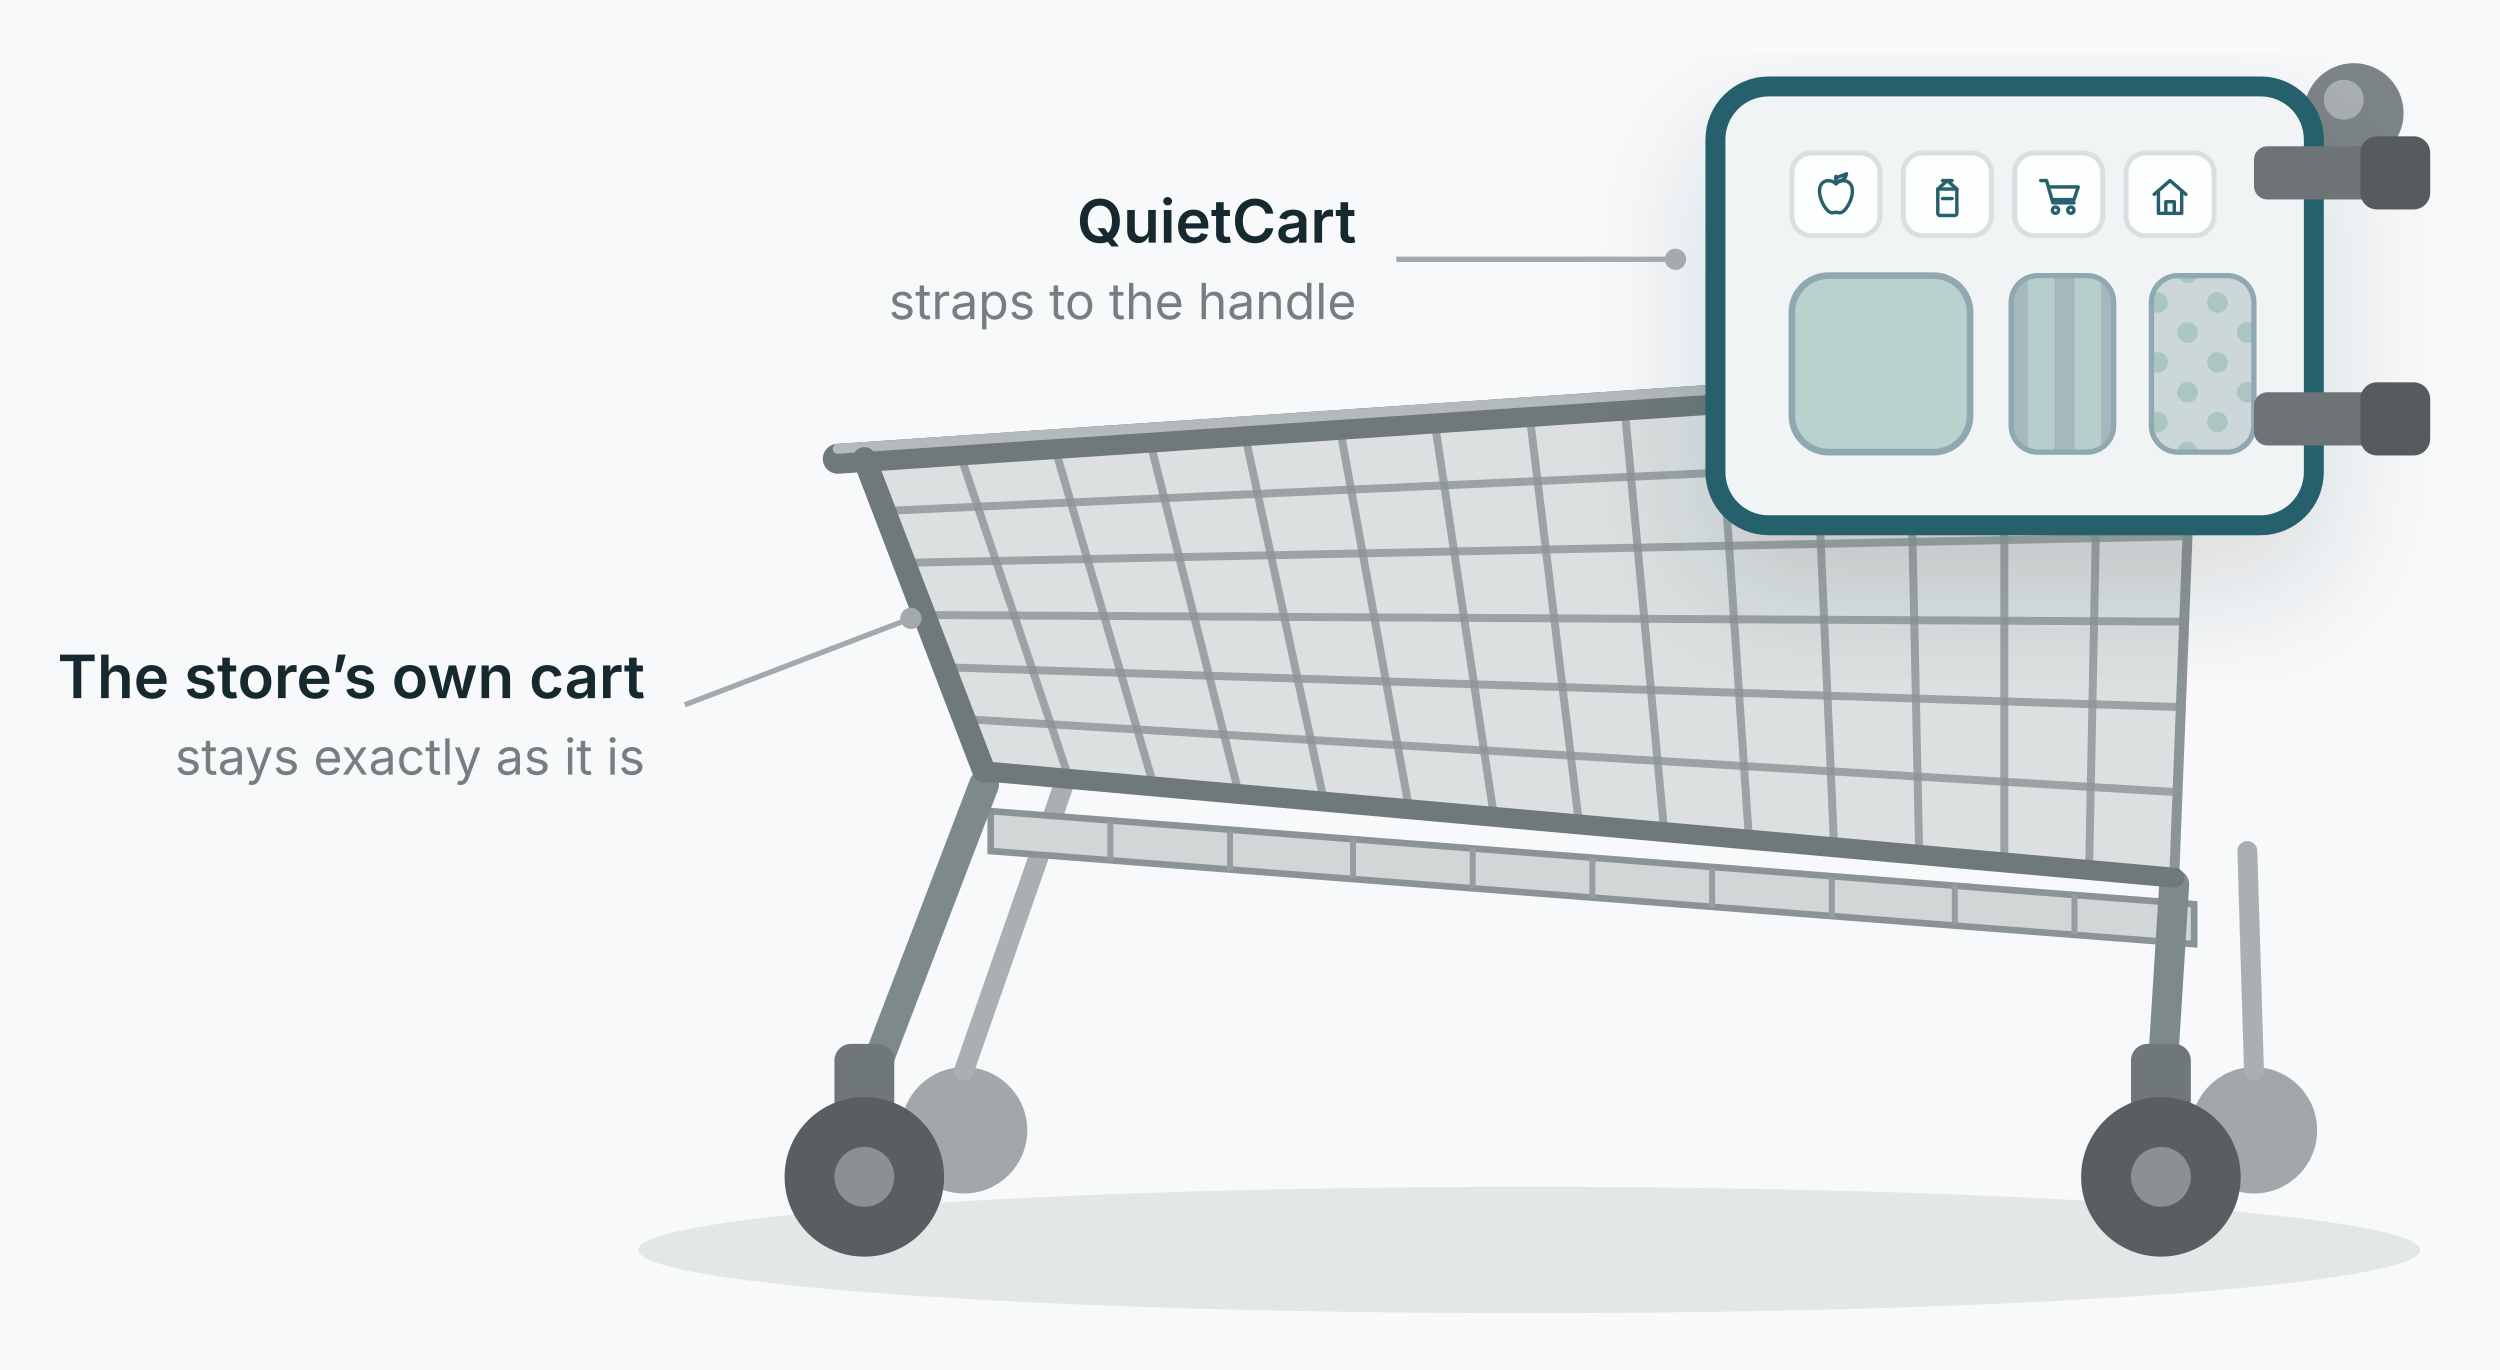
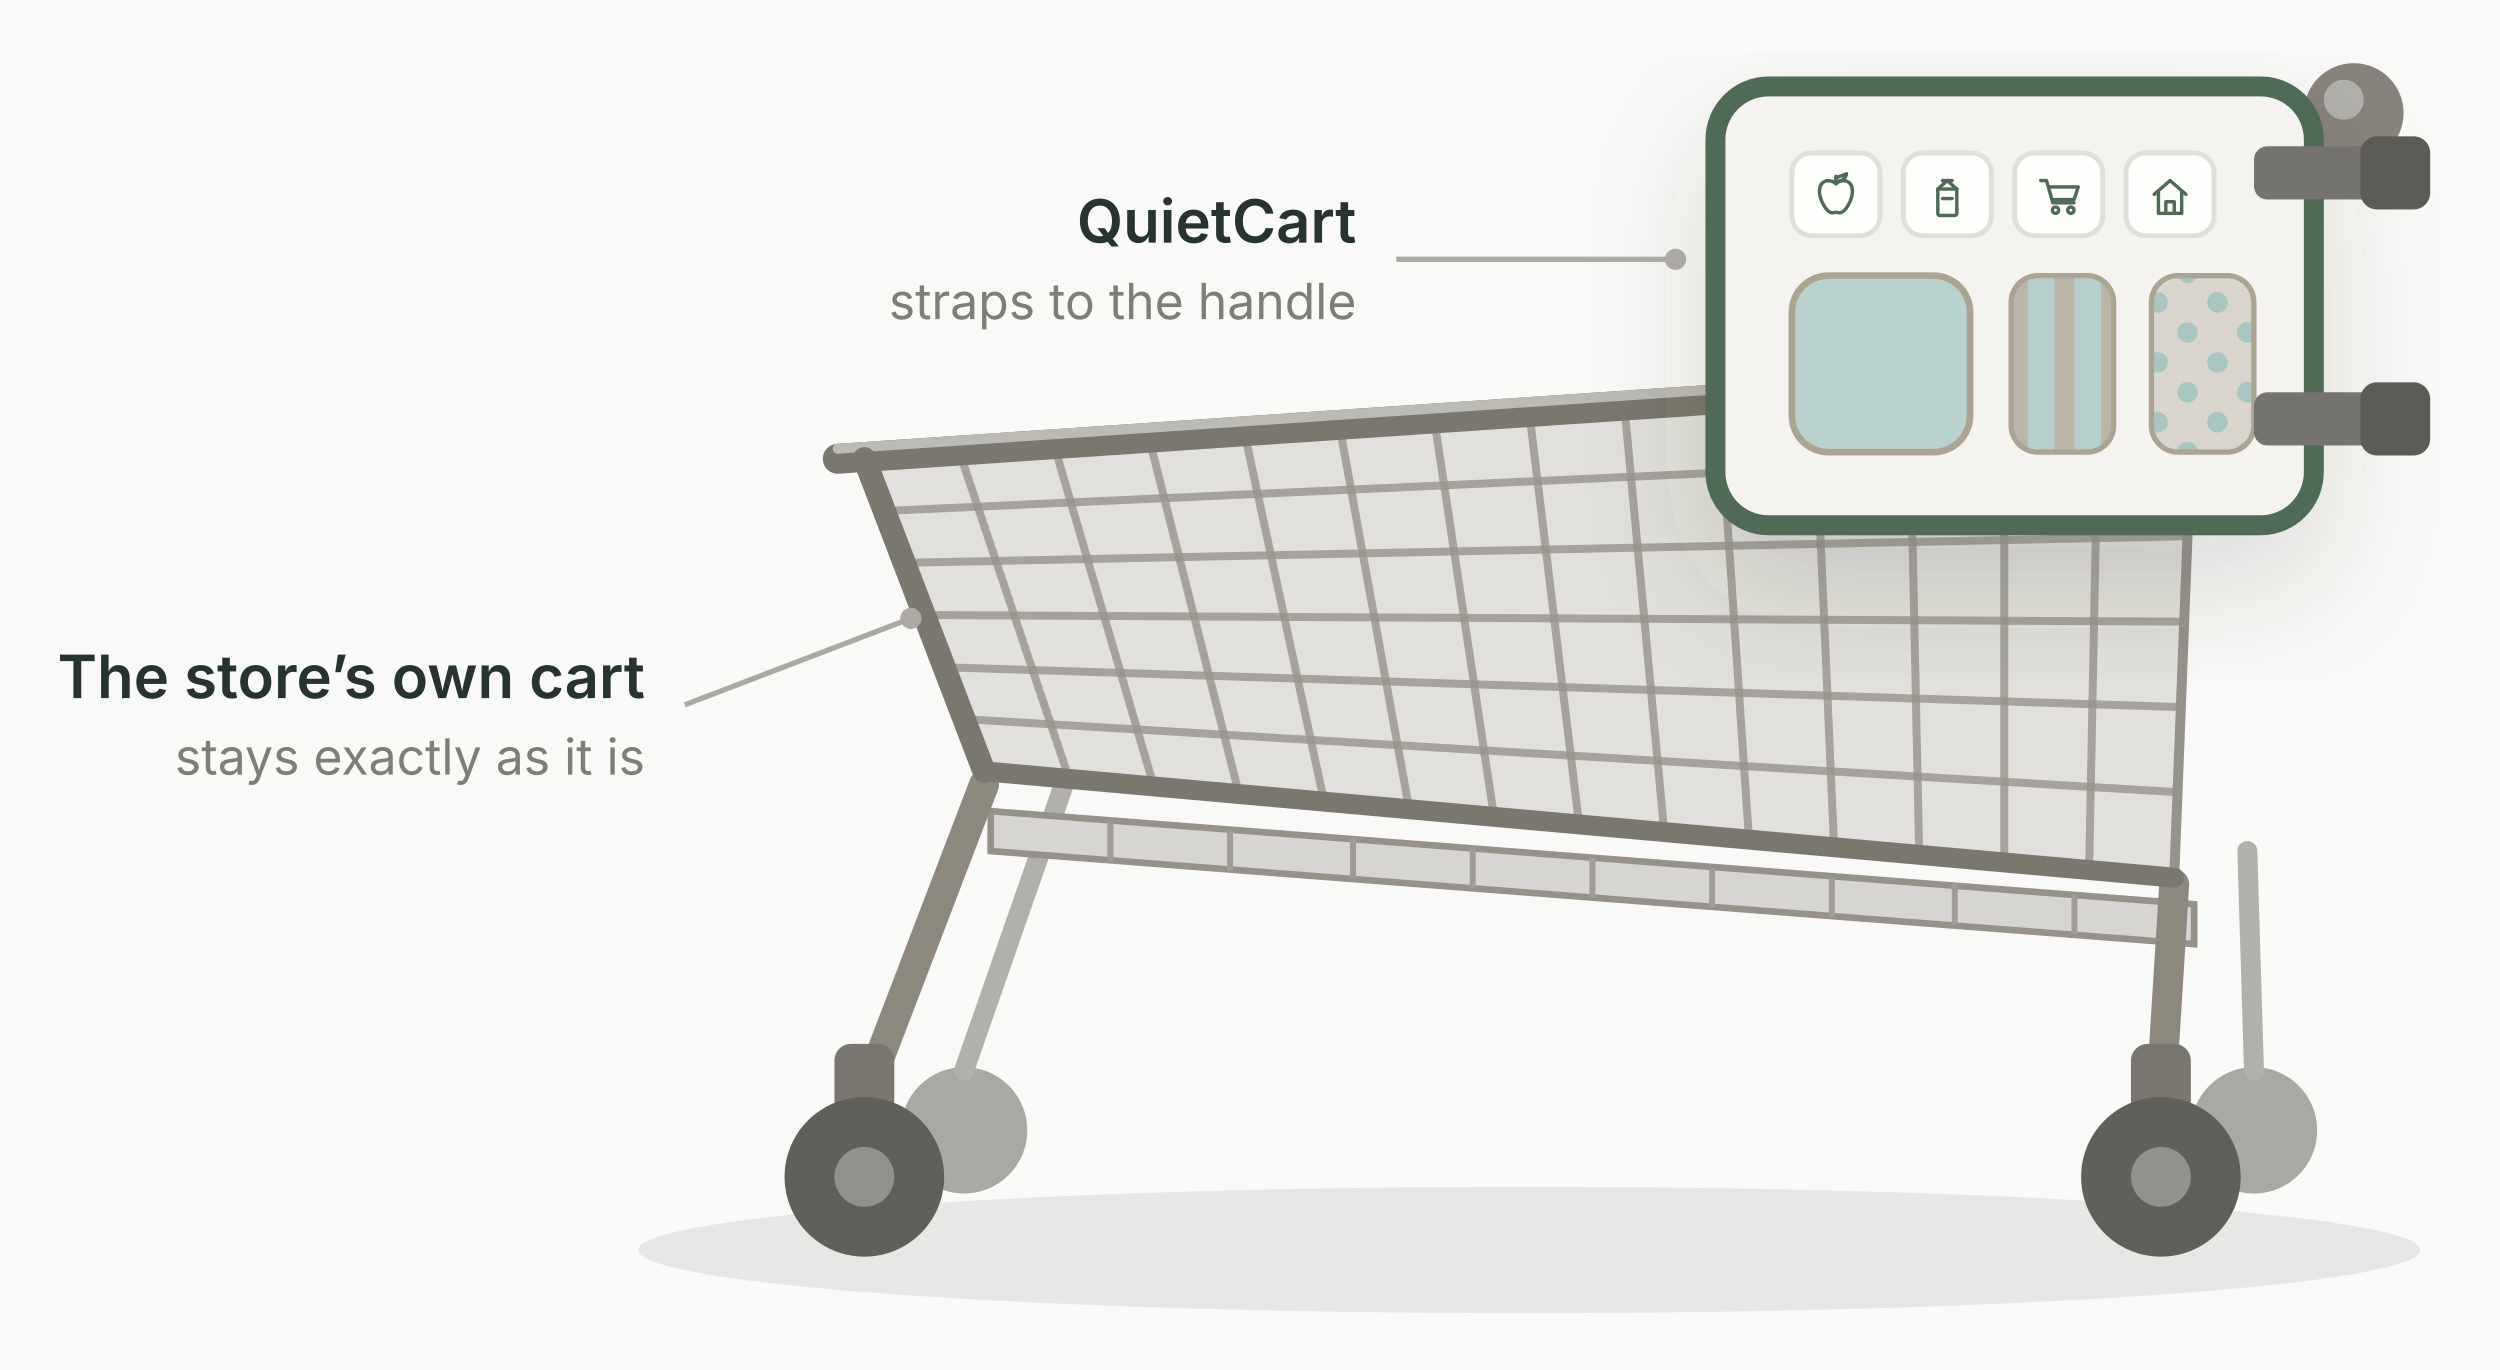
<svg xmlns="http://www.w3.org/2000/svg" viewBox="40 148 752 412" width="752" height="412" role="img" aria-labelledby="pt pd">
  <defs>
    <pattern id="velcro" width="8" height="8" patternUnits="userSpaceOnUse">
-       <rect width="8" height="8" fill="#BEC8CB" />
-       <path d="M0 8L8 0M-2 2L2 -2M6 10L10 6" stroke="#AAB5B8" stroke-width="1.4" />
+       <rect width="8" height="8" fill="#CBC7BE" />
+       <path d="M0 8L8 0M-2 2L2 -2M6 10L10 6" stroke="#B8B4AA" stroke-width="1.4" />
    </pattern>
    <pattern id="ribs" width="14" height="10" patternUnits="userSpaceOnUse">
      <rect width="14" height="10" fill="#B7CFCC" />
-       <rect width="6" height="10" fill="#A5B8BD" />
+       <rect width="6" height="10" fill="#BBB5A7" />
    </pattern>
    <pattern id="bumps" width="18" height="18" patternUnits="userSpaceOnUse">
-       <rect width="18" height="18" fill="#CCD7DA" />
+       <rect width="18" height="18" fill="#D9D5CD" />
      <circle cx="5" cy="5" r="3.1" fill="#A9C6C1" />
      <circle cx="14" cy="14" r="3.1" fill="#A9C6C1" />
    </pattern>
    <pattern id="quilt" width="26" height="26" patternUnits="userSpaceOnUse" patternTransform="rotate(45)">
      <rect width="26" height="26" fill="none" />
-       <path d="M0 0h26M0 0v26" stroke="#9FB4BA" stroke-width="1.5" stroke-dasharray="4 4" />
+       <path d="M0 0h26M0 0v26" stroke="#B7B1A2" stroke-width="1.5" stroke-dasharray="4 4" />
    </pattern>
    <linearGradient id="padlight" x1="0" y1="0" x2="0.3" y2="1">
      <stop offset="0" stop-color="#FFFFFF" stop-opacity="0.45" />
      <stop offset="1" stop-color="#FFFFFF" stop-opacity="0" />
    </linearGradient>
    <filter id="soft" x="-25%" y="-25%" width="150%" height="160%">
-       <feDropShadow dx="0" dy="16" stdDeviation="18" flood-color="#383E40" flood-opacity="0.16" />
+       <feDropShadow dx="0" dy="16" stdDeviation="18" flood-color="#403E38" flood-opacity="0.16" />
    </filter>
    <filter id="soft-sm" x="-30%" y="-30%" width="160%" height="170%">
-       <feDropShadow dx="0" dy="7" stdDeviation="8" flood-color="#383E40" flood-opacity="0.14" />
+       <feDropShadow dx="0" dy="7" stdDeviation="8" flood-color="#403E38" flood-opacity="0.14" />
    </filter>
  </defs>
-   <rect x="0" y="0" width="1000" height="600" fill="#F7F9FA" />
-   <ellipse cx="500" cy="524" rx="268" ry="19" fill="#383E40" opacity="0.10" />
-   <circle cx="330" cy="488" r="19" fill="#A2A8AA" />
-   <circle cx="718" cy="488" r="19" fill="#A2A8AA" />
-   <path d="M330 470 L360 384 M718 470 L716 404" stroke="#AAB0B2" stroke-width="6" stroke-linecap="round" fill="none" />
-   <path d="M338 392 L700 420 L700 432 L338 404 z" fill="#D2D6D7" stroke="#8A9396" stroke-width="2" />
-   <line x1="374" y1="395" x2="374" y2="407" stroke="#969EA0" stroke-width="1.8" />
-   <line x1="410" y1="398" x2="410" y2="410" stroke="#969EA0" stroke-width="1.8" />
-   <line x1="447" y1="400" x2="447" y2="412" stroke="#969EA0" stroke-width="1.8" />
-   <line x1="483" y1="403" x2="483" y2="415" stroke="#969EA0" stroke-width="1.8" />
-   <line x1="519" y1="406" x2="519" y2="418" stroke="#969EA0" stroke-width="1.8" />
-   <line x1="555" y1="409" x2="555" y2="421" stroke="#969EA0" stroke-width="1.8" />
-   <line x1="591" y1="412" x2="591" y2="424" stroke="#969EA0" stroke-width="1.8" />
-   <line x1="628" y1="414" x2="628" y2="426" stroke="#969EA0" stroke-width="1.8" />
-   <line x1="664" y1="417" x2="664" y2="429" stroke="#969EA0" stroke-width="1.8" />
-   <path d="M300 478 L336 384 M690 478 L694 414" stroke="#7E898C" stroke-width="9" stroke-linecap="round" fill="none" />
-   <rect x="291" y="462" width="18" height="22" rx="5" fill="#6F7779" />
-   <circle cx="300" cy="502" r="24" fill="#595F61" />
-   <circle cx="300" cy="502" r="9" fill="#8B9193" />
-   <rect x="681" y="462" width="18" height="22" rx="5" fill="#6F7779" />
-   <circle cx="690" cy="502" r="24" fill="#595F61" />
-   <circle cx="690" cy="502" r="9" fill="#8B9193" />
-   <polygon points="300,286 700,258 694,412 336,380" fill="#DDE0E1" stroke="#8B9496" stroke-width="3" stroke-linejoin="round" />
-   <line x1="306.0" y1="301.7" x2="699.0" y2="283.7" stroke="#8B9496" stroke-width="2.4" opacity="0.8" stroke-linecap="round" />
-   <line x1="312.0" y1="317.3" x2="698.0" y2="309.3" stroke="#8B9496" stroke-width="2.4" opacity="0.8" stroke-linecap="round" />
-   <line x1="318.0" y1="333.0" x2="697.0" y2="335.0" stroke="#8B9496" stroke-width="2.4" opacity="0.8" stroke-linecap="round" />
-   <line x1="324.0" y1="348.7" x2="696.0" y2="360.7" stroke="#8B9496" stroke-width="2.4" opacity="0.8" stroke-linecap="round" />
-   <line x1="330.0" y1="364.3" x2="695.0" y2="386.3" stroke="#8B9496" stroke-width="2.4" opacity="0.8" stroke-linecap="round" />
-   <line x1="328.6" y1="284.0" x2="361.6" y2="382.3" stroke="#8B9496" stroke-width="2.4" opacity="0.8" stroke-linecap="round" />
-   <line x1="357.1" y1="282.0" x2="387.1" y2="384.6" stroke="#8B9496" stroke-width="2.4" opacity="0.8" stroke-linecap="round" />
-   <line x1="385.7" y1="280.0" x2="412.7" y2="386.9" stroke="#8B9496" stroke-width="2.4" opacity="0.8" stroke-linecap="round" />
-   <line x1="414.3" y1="278.0" x2="438.3" y2="389.1" stroke="#8B9496" stroke-width="2.4" opacity="0.8" stroke-linecap="round" />
-   <line x1="442.9" y1="276.0" x2="463.9" y2="391.4" stroke="#8B9496" stroke-width="2.4" opacity="0.8" stroke-linecap="round" />
-   <line x1="471.4" y1="274.0" x2="489.4" y2="393.7" stroke="#8B9496" stroke-width="2.4" opacity="0.8" stroke-linecap="round" />
-   <line x1="500.0" y1="272.0" x2="515.0" y2="396.0" stroke="#8B9496" stroke-width="2.4" opacity="0.8" stroke-linecap="round" />
-   <line x1="528.6" y1="270.0" x2="540.6" y2="398.3" stroke="#8B9496" stroke-width="2.4" opacity="0.8" stroke-linecap="round" />
-   <line x1="557.1" y1="268.0" x2="566.1" y2="400.6" stroke="#8B9496" stroke-width="2.4" opacity="0.8" stroke-linecap="round" />
-   <line x1="585.7" y1="266.0" x2="591.7" y2="402.9" stroke="#8B9496" stroke-width="2.4" opacity="0.8" stroke-linecap="round" />
-   <line x1="614.3" y1="264.0" x2="617.3" y2="405.1" stroke="#8B9496" stroke-width="2.4" opacity="0.8" stroke-linecap="round" />
-   <line x1="642.9" y1="262.0" x2="642.9" y2="407.4" stroke="#8B9496" stroke-width="2.4" opacity="0.8" stroke-linecap="round" />
-   <line x1="671.4" y1="260.0" x2="668.4" y2="409.7" stroke="#8B9496" stroke-width="2.4" opacity="0.8" stroke-linecap="round" />
-   <line x1="292" y1="286" x2="706" y2="258" stroke="#6F787A" stroke-width="9" stroke-linecap="round" />
-   <line x1="292" y1="283" x2="706" y2="255" stroke="#B4BABC" stroke-width="3" stroke-linecap="round" />
-   <line x1="336" y1="380" x2="694" y2="412" stroke="#6F787A" stroke-width="6" stroke-linecap="round" />
-   <line x1="300" y1="286" x2="336" y2="380" stroke="#6F787A" stroke-width="7" stroke-linecap="round" />
-   <path d="M580 288 L688 278 L692 293 L584 303 z" fill="#C6CACB" stroke="#8A9396" stroke-width="2" />
-   <path d="M698 262 L742 190" stroke="#8B9496" stroke-width="10" stroke-linecap="round" />
-   <path d="M700 264 L744 192" stroke="#B4BABC" stroke-width="3" stroke-linecap="round" />
-   <circle cx="748" cy="182" r="15" fill="#7C8588" />
-   <circle cx="745" cy="178" r="6" fill="#AAB0B2" />
+   <rect x="0" y="0" width="1000" height="600" fill="#F9F9F8" />
+   <ellipse cx="500" cy="524" rx="268" ry="19" fill="#403E38" opacity="0.10" />
+   <circle cx="330" cy="488" r="19" fill="#AAA8A2" />
+   <circle cx="718" cy="488" r="19" fill="#AAA8A2" />
+   <path d="M330 470 L360 384 M718 470 L716 404" stroke="#B2B0AA" stroke-width="6" stroke-linecap="round" fill="none" />
+   <path d="M338 392 L700 420 L700 432 L338 404 z" fill="#D7D5D2" stroke="#96928A" stroke-width="2" />
+   <line x1="374" y1="395" x2="374" y2="407" stroke="#A09D96" stroke-width="1.8" />
+   <line x1="410" y1="398" x2="410" y2="410" stroke="#A09D96" stroke-width="1.8" />
+   <line x1="447" y1="400" x2="447" y2="412" stroke="#A09D96" stroke-width="1.8" />
+   <line x1="483" y1="403" x2="483" y2="415" stroke="#A09D96" stroke-width="1.8" />
+   <line x1="519" y1="406" x2="519" y2="418" stroke="#A09D96" stroke-width="1.8" />
+   <line x1="555" y1="409" x2="555" y2="421" stroke="#A09D96" stroke-width="1.8" />
+   <line x1="591" y1="412" x2="591" y2="424" stroke="#A09D96" stroke-width="1.8" />
+   <line x1="628" y1="414" x2="628" y2="426" stroke="#A09D96" stroke-width="1.8" />
+   <line x1="664" y1="417" x2="664" y2="429" stroke="#A09D96" stroke-width="1.8" />
+   <path d="M300 478 L336 384 M690 478 L694 414" stroke="#8C887E" stroke-width="9" stroke-linecap="round" fill="none" />
+   <rect x="291" y="462" width="18" height="22" rx="5" fill="#79766F" />
+   <circle cx="300" cy="502" r="24" fill="#615F59" />
+   <circle cx="300" cy="502" r="9" fill="#93918B" />
+   <rect x="681" y="462" width="18" height="22" rx="5" fill="#79766F" />
+   <circle cx="690" cy="502" r="24" fill="#615F59" />
+   <circle cx="690" cy="502" r="9" fill="#93918B" />
+   <polygon points="300,286 700,258 694,412 336,380" fill="#E1E0DD" stroke="#96938B" stroke-width="3" stroke-linejoin="round" />
+   <line x1="306.0" y1="301.7" x2="699.0" y2="283.7" stroke="#96938B" stroke-width="2.4" opacity="0.8" stroke-linecap="round" />
+   <line x1="312.0" y1="317.3" x2="698.0" y2="309.3" stroke="#96938B" stroke-width="2.4" opacity="0.8" stroke-linecap="round" />
+   <line x1="318.0" y1="333.0" x2="697.0" y2="335.0" stroke="#96938B" stroke-width="2.4" opacity="0.8" stroke-linecap="round" />
+   <line x1="324.0" y1="348.7" x2="696.0" y2="360.7" stroke="#96938B" stroke-width="2.4" opacity="0.8" stroke-linecap="round" />
+   <line x1="330.0" y1="364.3" x2="695.0" y2="386.3" stroke="#96938B" stroke-width="2.4" opacity="0.8" stroke-linecap="round" />
+   <line x1="328.6" y1="284.0" x2="361.6" y2="382.3" stroke="#96938B" stroke-width="2.4" opacity="0.8" stroke-linecap="round" />
+   <line x1="357.1" y1="282.0" x2="387.1" y2="384.6" stroke="#96938B" stroke-width="2.4" opacity="0.8" stroke-linecap="round" />
+   <line x1="385.7" y1="280.0" x2="412.7" y2="386.9" stroke="#96938B" stroke-width="2.4" opacity="0.8" stroke-linecap="round" />
+   <line x1="414.3" y1="278.0" x2="438.3" y2="389.1" stroke="#96938B" stroke-width="2.4" opacity="0.8" stroke-linecap="round" />
+   <line x1="442.9" y1="276.0" x2="463.9" y2="391.4" stroke="#96938B" stroke-width="2.4" opacity="0.8" stroke-linecap="round" />
+   <line x1="471.4" y1="274.0" x2="489.4" y2="393.7" stroke="#96938B" stroke-width="2.4" opacity="0.8" stroke-linecap="round" />
+   <line x1="500.0" y1="272.0" x2="515.0" y2="396.0" stroke="#96938B" stroke-width="2.4" opacity="0.8" stroke-linecap="round" />
+   <line x1="528.6" y1="270.0" x2="540.6" y2="398.3" stroke="#96938B" stroke-width="2.4" opacity="0.8" stroke-linecap="round" />
+   <line x1="557.1" y1="268.0" x2="566.1" y2="400.6" stroke="#96938B" stroke-width="2.4" opacity="0.8" stroke-linecap="round" />
+   <line x1="585.7" y1="266.0" x2="591.7" y2="402.9" stroke="#96938B" stroke-width="2.4" opacity="0.8" stroke-linecap="round" />
+   <line x1="614.3" y1="264.0" x2="617.3" y2="405.1" stroke="#96938B" stroke-width="2.4" opacity="0.8" stroke-linecap="round" />
+   <line x1="642.9" y1="262.0" x2="642.9" y2="407.4" stroke="#96938B" stroke-width="2.4" opacity="0.8" stroke-linecap="round" />
+   <line x1="671.4" y1="260.0" x2="668.4" y2="409.7" stroke="#96938B" stroke-width="2.4" opacity="0.8" stroke-linecap="round" />
+   <line x1="292" y1="286" x2="706" y2="258" stroke="#7A776F" stroke-width="9" stroke-linecap="round" />
+   <line x1="292" y1="283" x2="706" y2="255" stroke="#BCBAB4" stroke-width="3" stroke-linecap="round" />
+   <line x1="336" y1="380" x2="694" y2="412" stroke="#7A776F" stroke-width="6" stroke-linecap="round" />
+   <line x1="300" y1="286" x2="336" y2="380" stroke="#7A776F" stroke-width="7" stroke-linecap="round" />
+   <path d="M580 288 L688 278 L692 293 L584 303 z" fill="#CBCAC6" stroke="#96928A" stroke-width="2" />
+   <path d="M698 262 L742 190" stroke="#96938B" stroke-width="10" stroke-linecap="round" />
+   <path d="M700 264 L744 192" stroke="#BCBAB4" stroke-width="3" stroke-linecap="round" />
+   <circle cx="748" cy="182" r="15" fill="#88847C" />
+   <circle cx="745" cy="178" r="6" fill="#B2B0AA" />
  <g filter="url(#soft)">
-     <rect x="556" y="174" width="180" height="132" rx="16" fill="#F0F4F4" stroke="#26616C" stroke-width="6" />
-     <rect x="579.0" y="194" width="26.5" height="24.91" rx="6" fill="#FDFEFE" stroke="#D8E0E2" stroke-width="1.5" />
-     <g transform="translate(584.3,198.505) scale(0.159)" fill="none" stroke="#26616C" stroke-width="6.5" stroke-linecap="round" stroke-linejoin="round">
+     <rect x="556" y="174" width="180" height="132" rx="16" fill="#F4F3F0" stroke="#4F6A55" stroke-width="6" />
+     <rect x="579.0" y="194" width="26.5" height="24.91" rx="6" fill="#FEFEFD" stroke="#E1DFD9" stroke-width="1.5" />
+     <g transform="translate(584.3,198.505) scale(0.159)" fill="none" stroke="#4F6A55" stroke-width="6.5" stroke-linecap="round" stroke-linejoin="round">
      <path d="M50 30c-9-9-26-8-30 6-5 17 8 40 16 46 6 5 10 2 14 2s8 3 14-2c8-6 21-29 16-46-4-14-21-15-30-6z" />
      <path d="M50 30V16" />
      <path d="M50 20c8-6 16-6 20-9-1 8-8 13-14 14" />
    </g>
-     <rect x="612.5" y="194" width="26.5" height="24.91" rx="6" fill="#FDFEFE" stroke="#D8E0E2" stroke-width="1.5" />
-     <g transform="translate(617.8,198.505) scale(0.159)" fill="none" stroke="#26616C" stroke-width="6.5" stroke-linecap="round" stroke-linejoin="round">
+     <rect x="612.5" y="194" width="26.5" height="24.91" rx="6" fill="#FEFEFD" stroke="#E1DFD9" stroke-width="1.5" />
+     <g transform="translate(617.8,198.505) scale(0.159)" fill="none" stroke="#4F6A55" stroke-width="6.5" stroke-linecap="round" stroke-linejoin="round">
      <path d="M32 40h36v46a4 4 0 0 1-4 4H36a4 4 0 0 1-4-4z" />
      <path d="M32 40l18-16 18 16" />
      <path d="M41 24h18" />
      <path d="M41 58h18" />
    </g>
-     <rect x="646.0" y="194" width="26.5" height="24.91" rx="6" fill="#FDFEFE" stroke="#D8E0E2" stroke-width="1.5" />
-     <g transform="translate(651.3,198.505) scale(0.159)" fill="none" stroke="#26616C" stroke-width="6.5" stroke-linecap="round" stroke-linejoin="round">
+     <rect x="646.0" y="194" width="26.5" height="24.91" rx="6" fill="#FEFEFD" stroke="#E1DFD9" stroke-width="1.5" />
+     <g transform="translate(651.3,198.505) scale(0.159)" fill="none" stroke="#4F6A55" stroke-width="6.5" stroke-linecap="round" stroke-linejoin="round">
      <path d="M16 24h11l12 42h40" />
      <path d="M31 36h56l-8 24H39" />
      <circle cx="44" cy="80" r="6" />
      <circle cx="73" cy="80" r="6" />
    </g>
-     <rect x="679.5" y="194" width="26.5" height="24.91" rx="6" fill="#FDFEFE" stroke="#D8E0E2" stroke-width="1.5" />
-     <g transform="translate(684.8,198.505) scale(0.159)" fill="none" stroke="#26616C" stroke-width="6.5" stroke-linecap="round" stroke-linejoin="round">
+     <rect x="679.5" y="194" width="26.5" height="24.91" rx="6" fill="#FEFEFD" stroke="#E1DFD9" stroke-width="1.5" />
+     <g transform="translate(684.8,198.505) scale(0.159)" fill="none" stroke="#4F6A55" stroke-width="6.5" stroke-linecap="round" stroke-linejoin="round">
      <path d="M20 50L50 24l30 26" />
      <path d="M28 46v40h44V46" />
      <path d="M42 86V64h16v22" />
    </g>
-     <rect x="579" y="230.91" width="53.6" height="53.09" rx="11" fill="#B9D2CE" stroke="#90A8AF" stroke-width="2" />
-     <rect x="644.96" y="230.91" width="30.82" height="53.09" rx="8" fill="url(#ribs)" stroke="#90A8AF" stroke-width="1.6" />
-     <rect x="687.14" y="230.91" width="30.82" height="53.09" rx="8" fill="url(#bumps)" stroke="#90A8AF" stroke-width="1.6" />
+     <rect x="579" y="230.91" width="53.6" height="53.09" rx="11" fill="#B9D2CE" stroke="#ACA493" stroke-width="2" />
+     <rect x="644.96" y="230.91" width="30.82" height="53.09" rx="8" fill="url(#ribs)" stroke="#ACA493" stroke-width="1.6" />
+     <rect x="687.14" y="230.91" width="30.82" height="53.09" rx="8" fill="url(#bumps)" stroke="#ACA493" stroke-width="1.6" />
  </g>
-   <rect x="718" y="192" width="52" height="16" rx="4" fill="#6E7375" />
-   <rect x="750" y="189" width="21" height="22" rx="5" fill="#565B5D" />
-   <rect x="718" y="266" width="52" height="16" rx="4" fill="#6E7375" />
-   <rect x="750" y="263" width="21" height="22" rx="5" fill="#565B5D" />
-   <path d="M544 226 h-84" stroke="#A2AAAC" stroke-width="1.6" fill="none" />
-   <circle cx="544" cy="226" r="3.2" fill="#A2AAAC" />
-   <text x="448" y="221" text-anchor="end" font-family="Inter, Helvetica, Arial, sans-serif" font-size="18" font-weight="600" fill="#16292E">QuietCart</text>
-   <text x="448" y="244" text-anchor="end" font-family="Inter, Helvetica, Arial, sans-serif" font-size="15" fill="#777E80">straps to the handle</text>
-   <path d="M314 334 L246 360" stroke="#A2AAAC" stroke-width="1.6" fill="none" />
-   <circle cx="314" cy="334" r="3.2" fill="#A2AAAC" />
-   <text x="234" y="358" text-anchor="end" font-family="Inter, Helvetica, Arial, sans-serif" font-size="18" font-weight="600" fill="#16292E">The store’s own cart</text>
-   <text x="234" y="381" text-anchor="end" font-family="Inter, Helvetica, Arial, sans-serif" font-size="15" fill="#777E80">stays exactly as it is</text>
+   <rect x="718" y="192" width="52" height="16" rx="4" fill="#75736E" />
+   <rect x="750" y="189" width="21" height="22" rx="5" fill="#5D5B56" />
+   <rect x="718" y="266" width="52" height="16" rx="4" fill="#75736E" />
+   <rect x="750" y="263" width="21" height="22" rx="5" fill="#5D5B56" />
+   <path d="M544 226 h-84" stroke="#ACA9A2" stroke-width="1.6" fill="none" />
+   <circle cx="544" cy="226" r="3.2" fill="#ACA9A2" />
+   <text x="448" y="221" text-anchor="end" font-family="Inter, Helvetica, Arial, sans-serif" font-size="18" font-weight="600" fill="#26332F">QuietCart</text>
+   <text x="448" y="244" text-anchor="end" font-family="Inter, Helvetica, Arial, sans-serif" font-size="15" fill="#807D77">straps to the handle</text>
+   <path d="M314 334 L246 360" stroke="#ACA9A2" stroke-width="1.6" fill="none" />
+   <circle cx="314" cy="334" r="3.2" fill="#ACA9A2" />
+   <text x="234" y="358" text-anchor="end" font-family="Inter, Helvetica, Arial, sans-serif" font-size="18" font-weight="600" fill="#26332F">The store’s own cart</text>
+   <text x="234" y="381" text-anchor="end" font-family="Inter, Helvetica, Arial, sans-serif" font-size="15" fill="#807D77">stays exactly as it is</text>
</svg>
